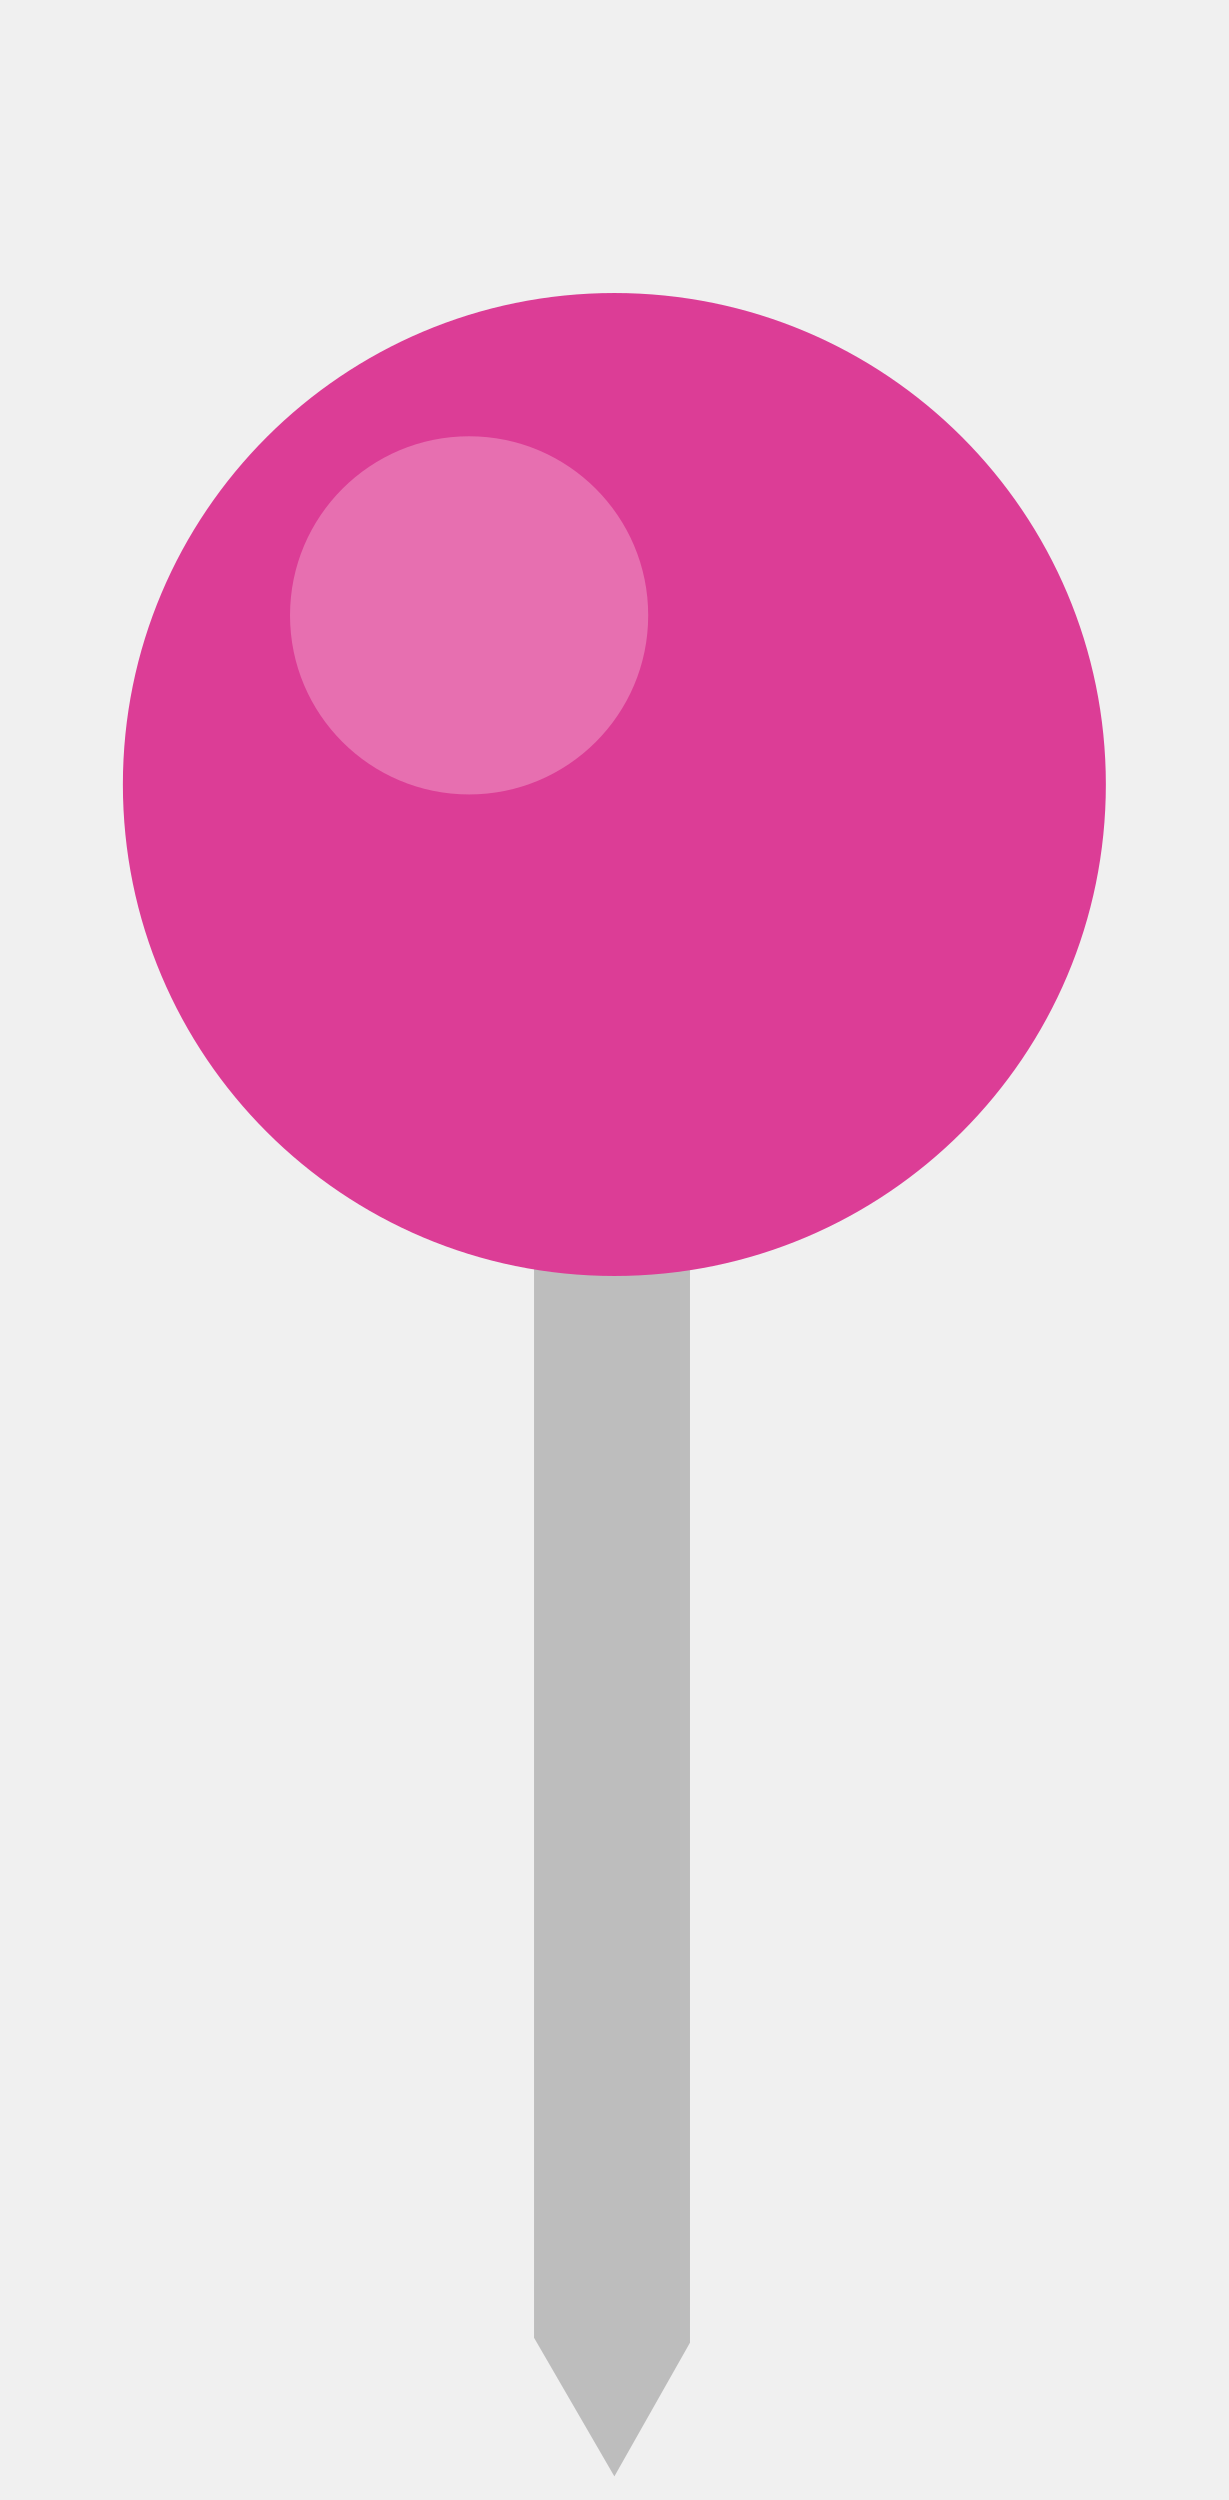
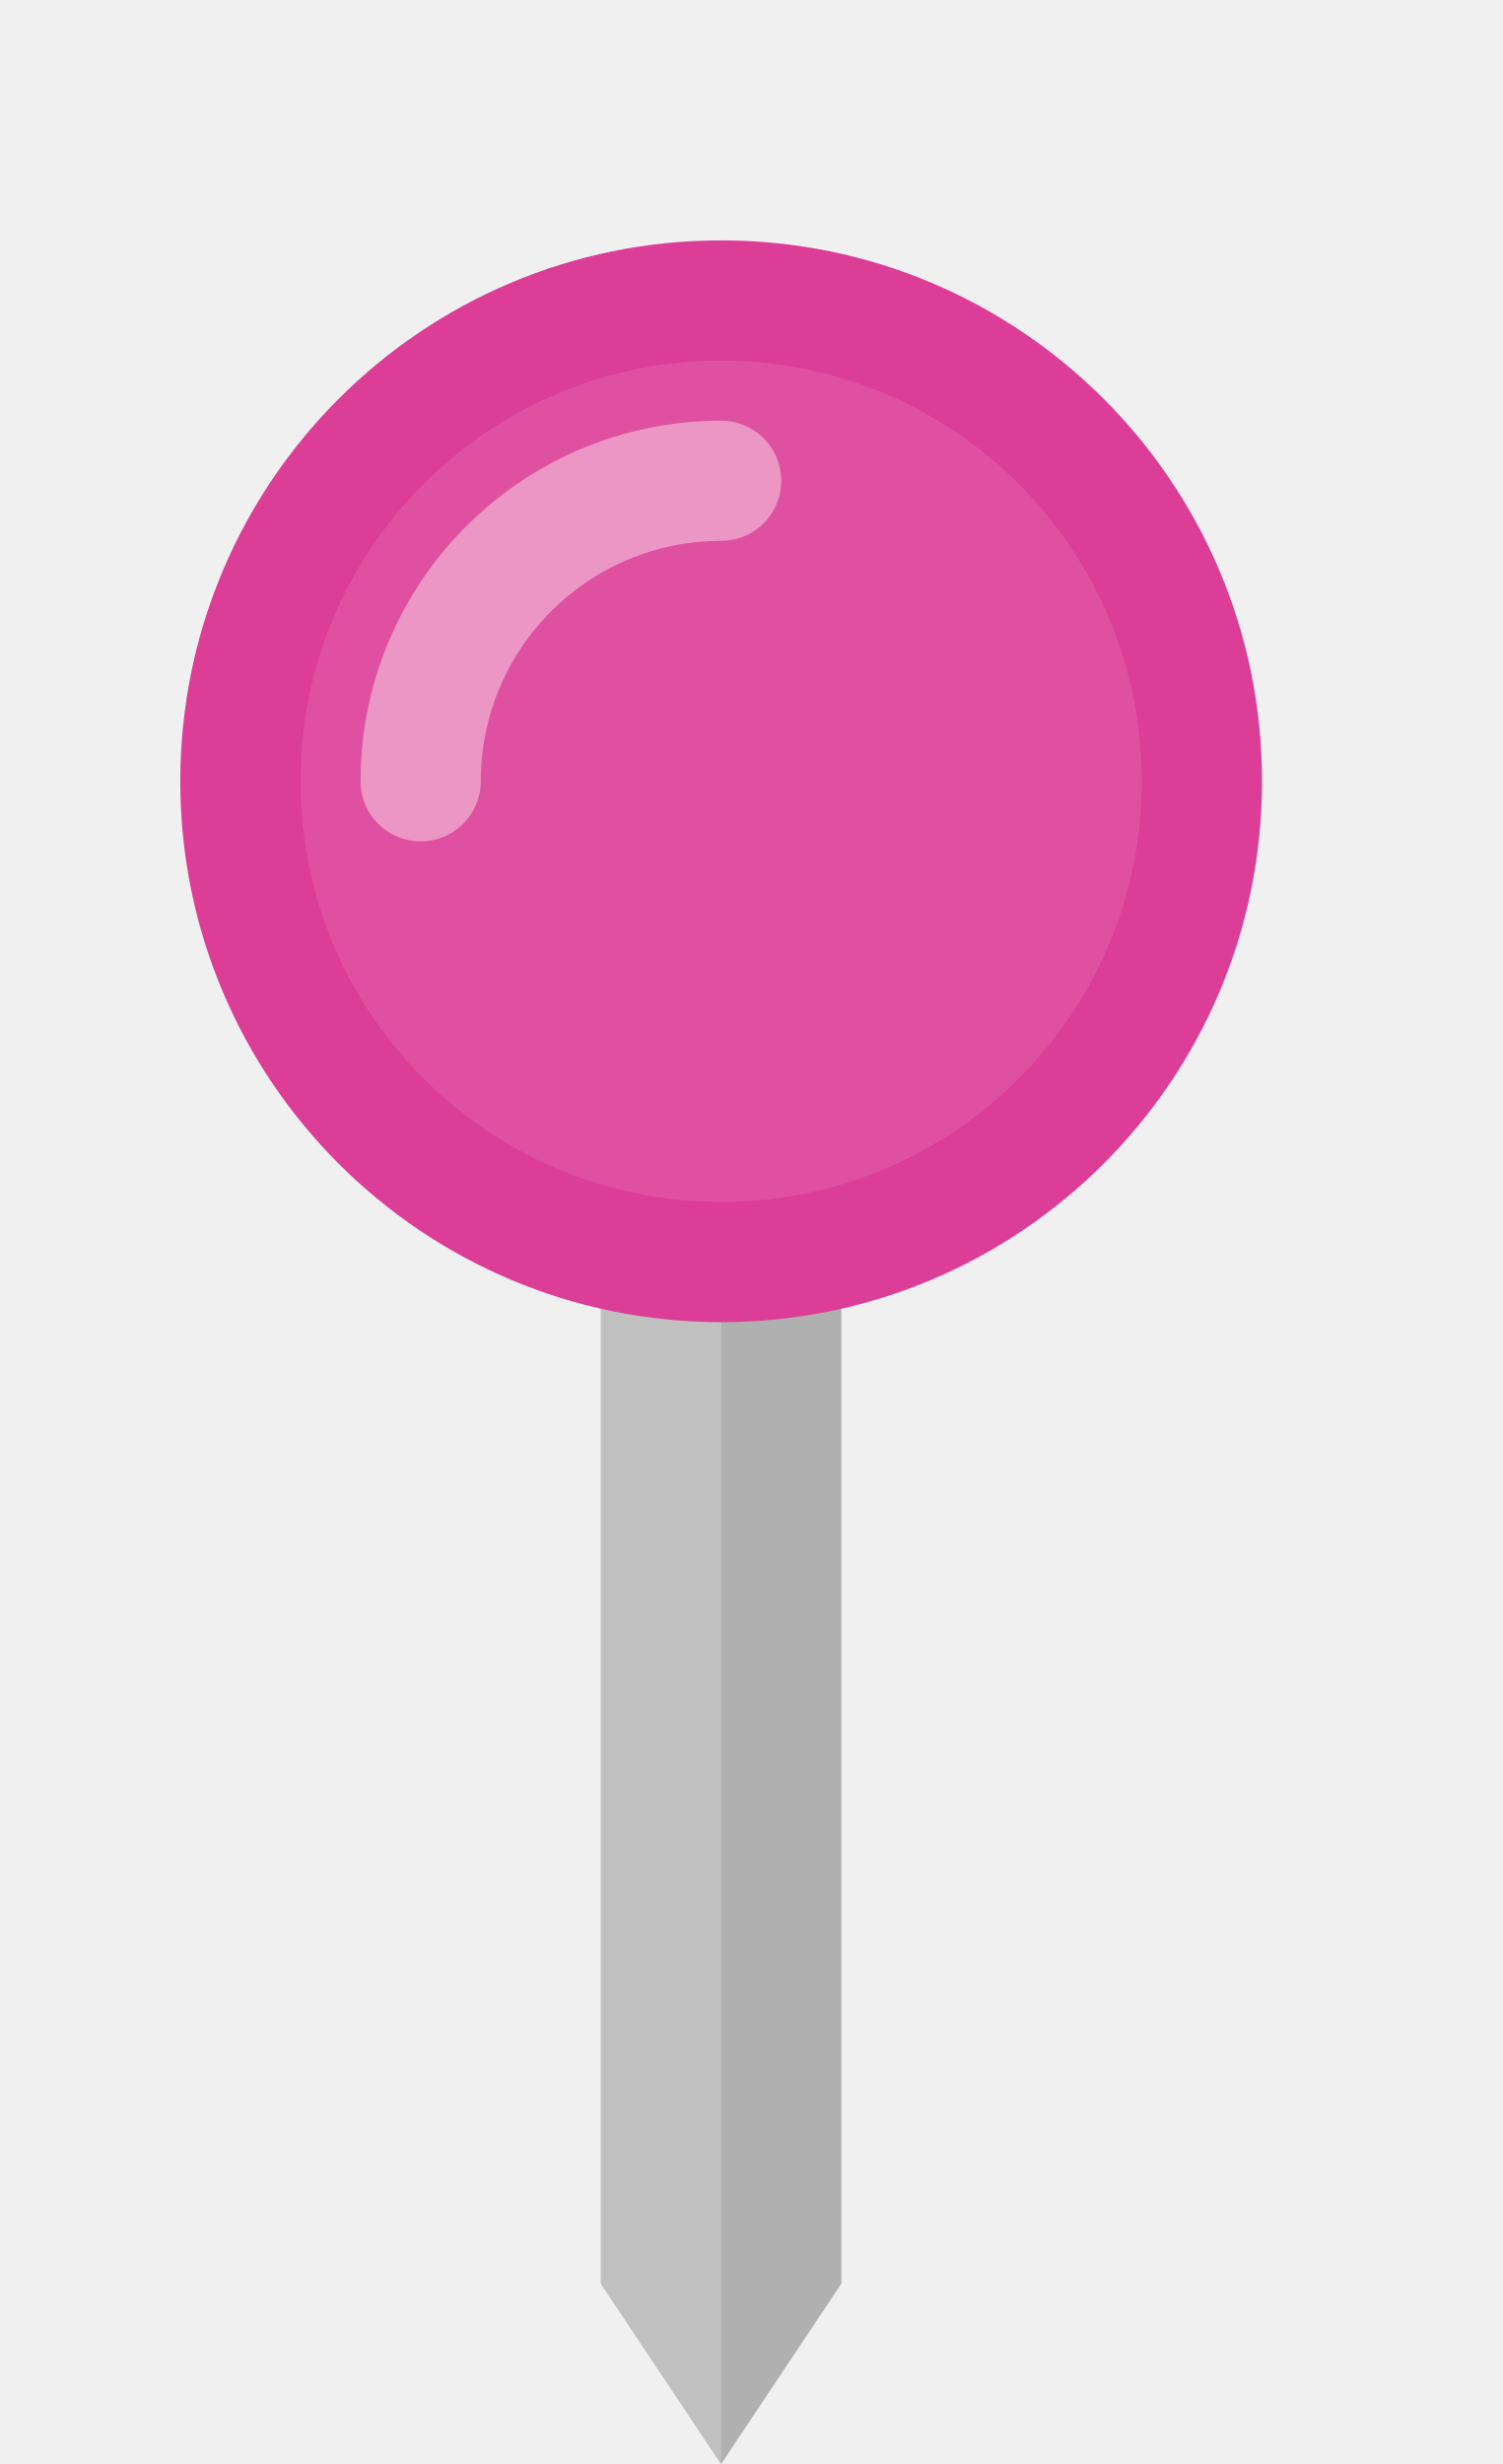
- <svg xmlns="http://www.w3.org/2000/svg" width="100%" height="100%" viewBox="0 0 260 529" version="1.1" xml:space="preserve" style="fill-rule:evenodd;clip-rule:evenodd;stroke-linejoin:round;stroke-miterlimit:2;">
-   <g transform="matrix(1,0,0,1.04762,-183,-96.1905)">
-     <path d="M296,319L296,564L313,592L329,565L329,319L296,319Z" style="fill:rgb(189,189,189);" />
-   </g>
-   <g transform="matrix(0.842105,0,0,0.842105,20.9474,54.4211)">
-     <g transform="matrix(1,0,0,1,-182,-51)">
-       <circle cx="311.5" cy="183.5" r="123.5" style="fill:rgb(220,61,150);" />
-     </g>
-     <g transform="matrix(1,0,0,1,-193,-63)">
-       <circle cx="286" cy="153" r="45" style="fill:rgb(231,111,176);" />
-     </g>
-   </g>
+ <svg xmlns="http://www.w3.org/2000/svg" viewBox="0 0 25 41" style="fill:rgb(220,61,150);">
+   <path d="M 12,41 l -2,-3 l 0,-20 l 4,0 l 0,20 Z" style="fill: #b0b0b0;" />
+   <path d="M 12,41 l -2,-3 l 0,-20 l 2,0 Z" style="fill: #c0c0c0;" />
+   <circle cx="12" cy="13" r="9" />
+   <circle cx="12" cy="13" r="7" style="fill: white; fill-opacity: .1" />
+   <path d="M 7,13 a 5,5,0,0,1,5,-5" style="stroke: white; stroke-opacity: .4;fill: none;stroke-linecap: round;stroke-width: 2;" />
</svg>
